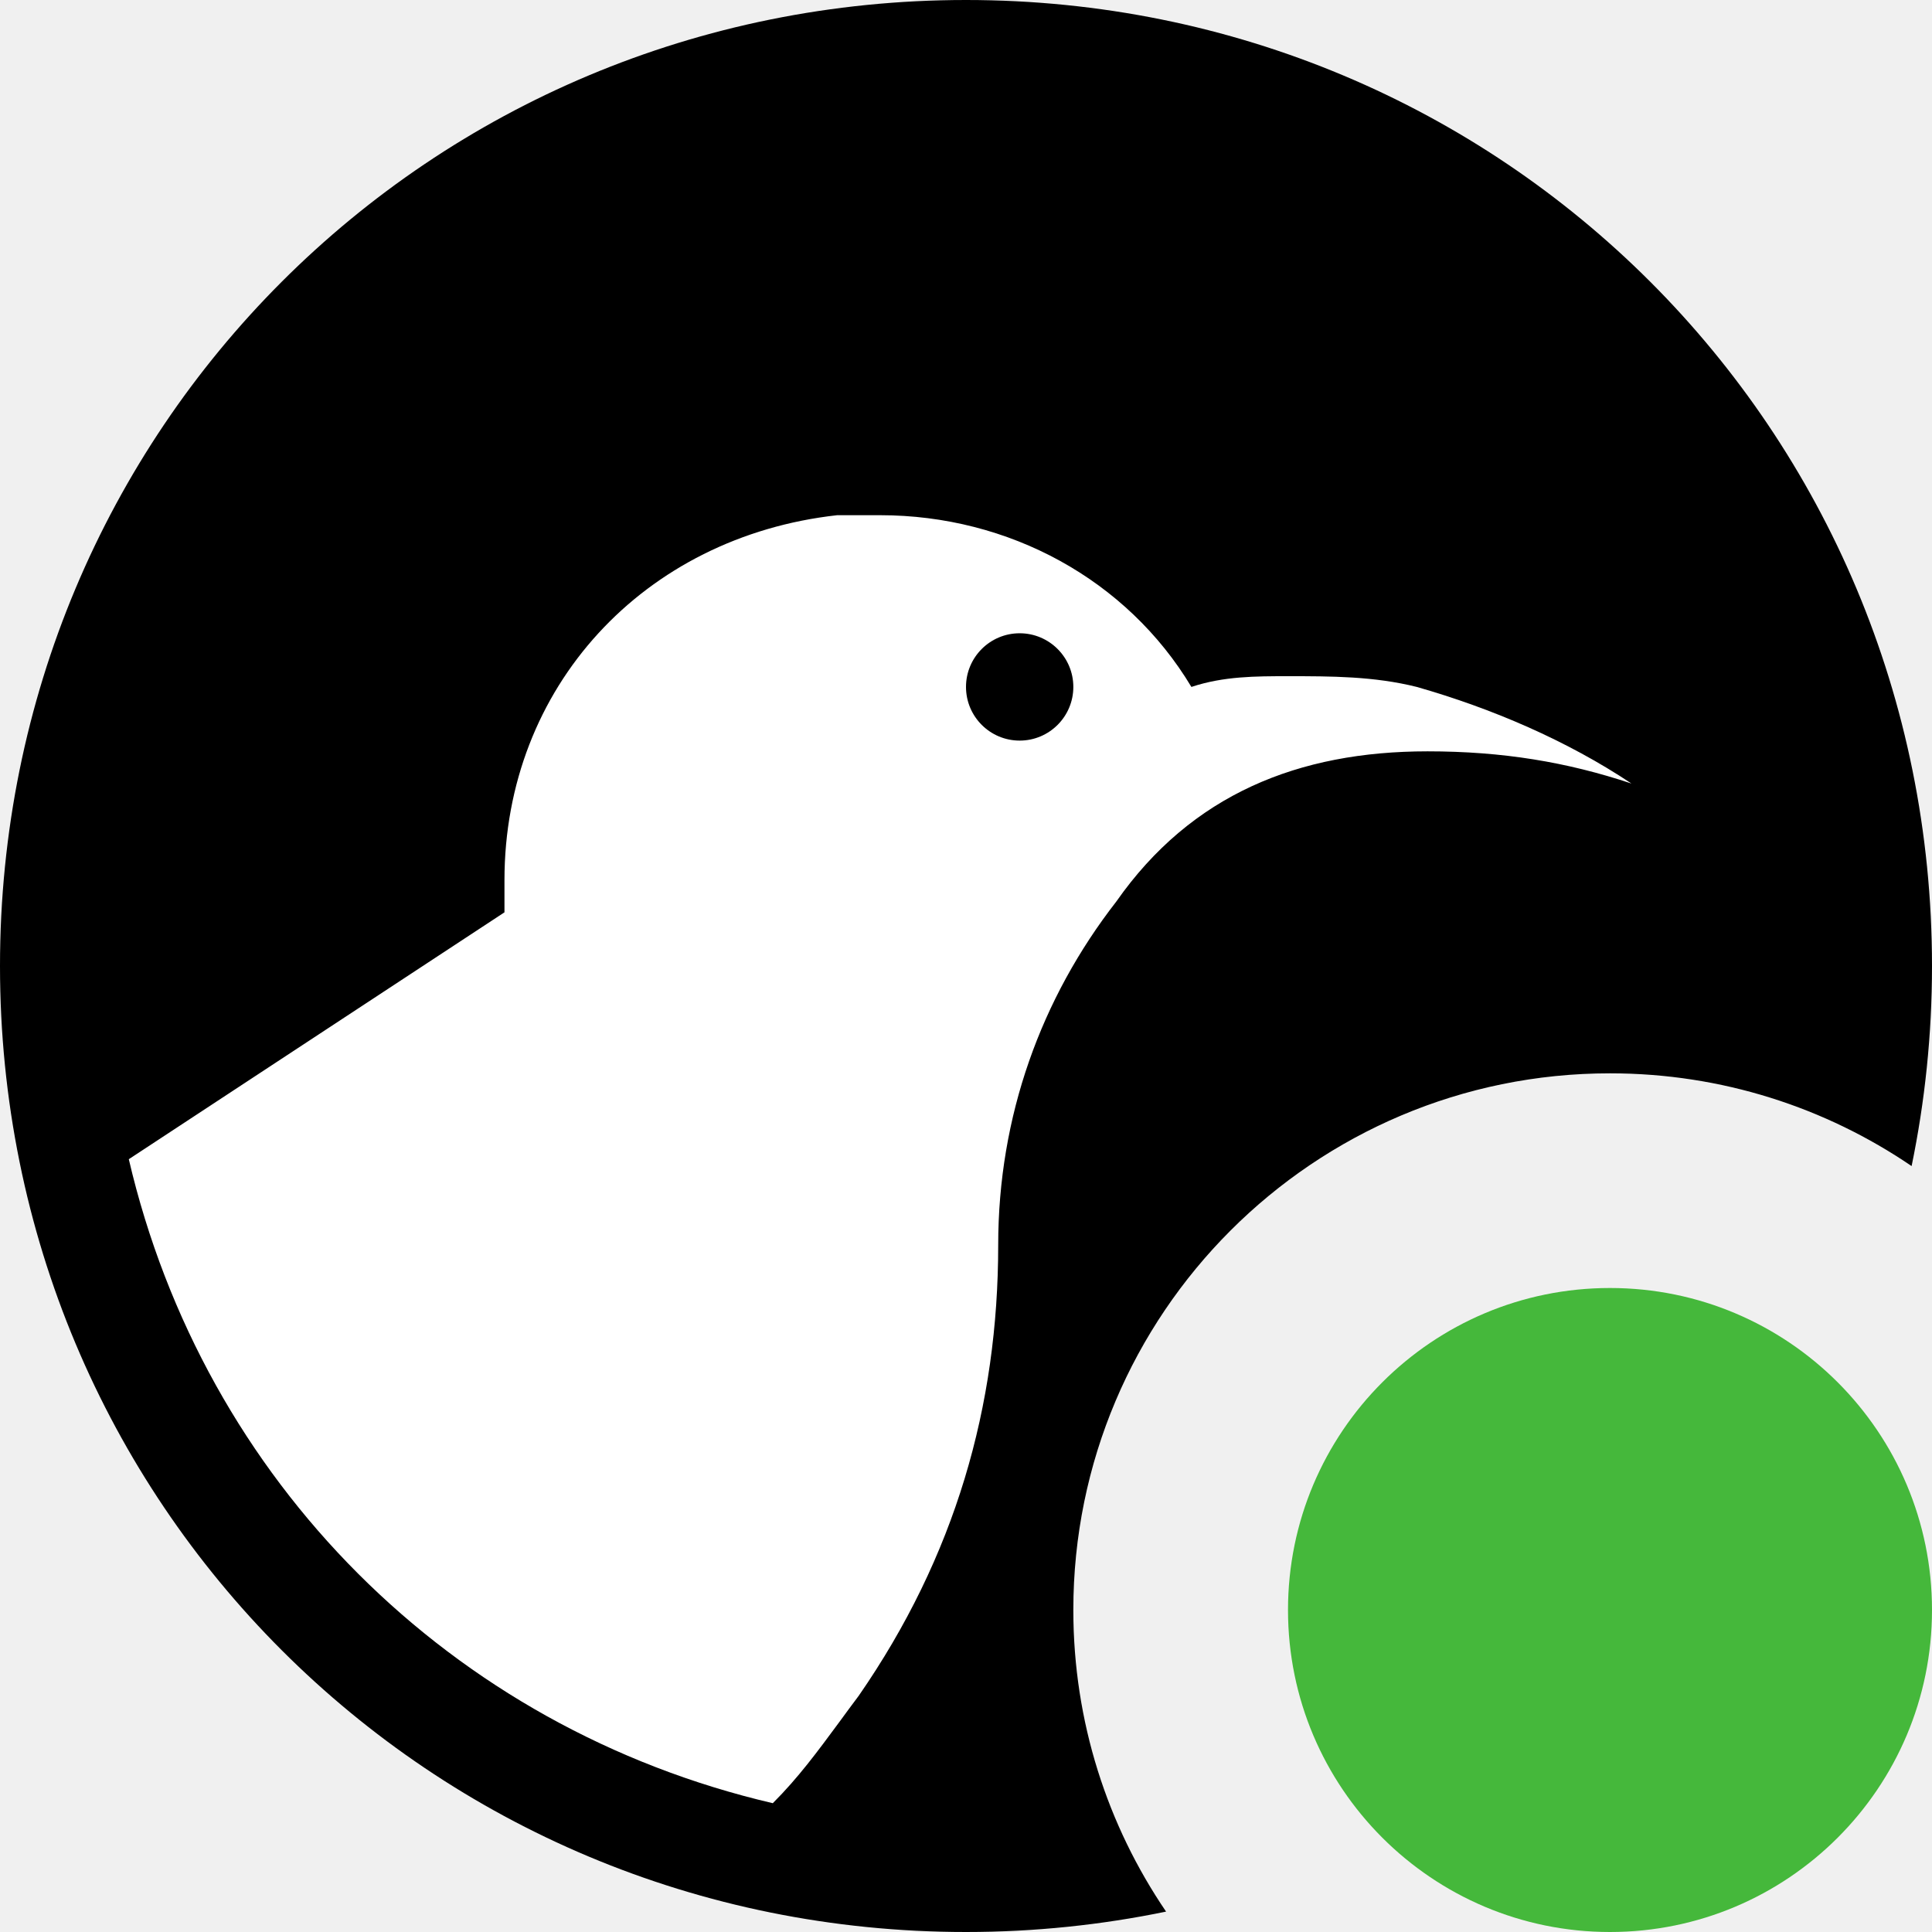
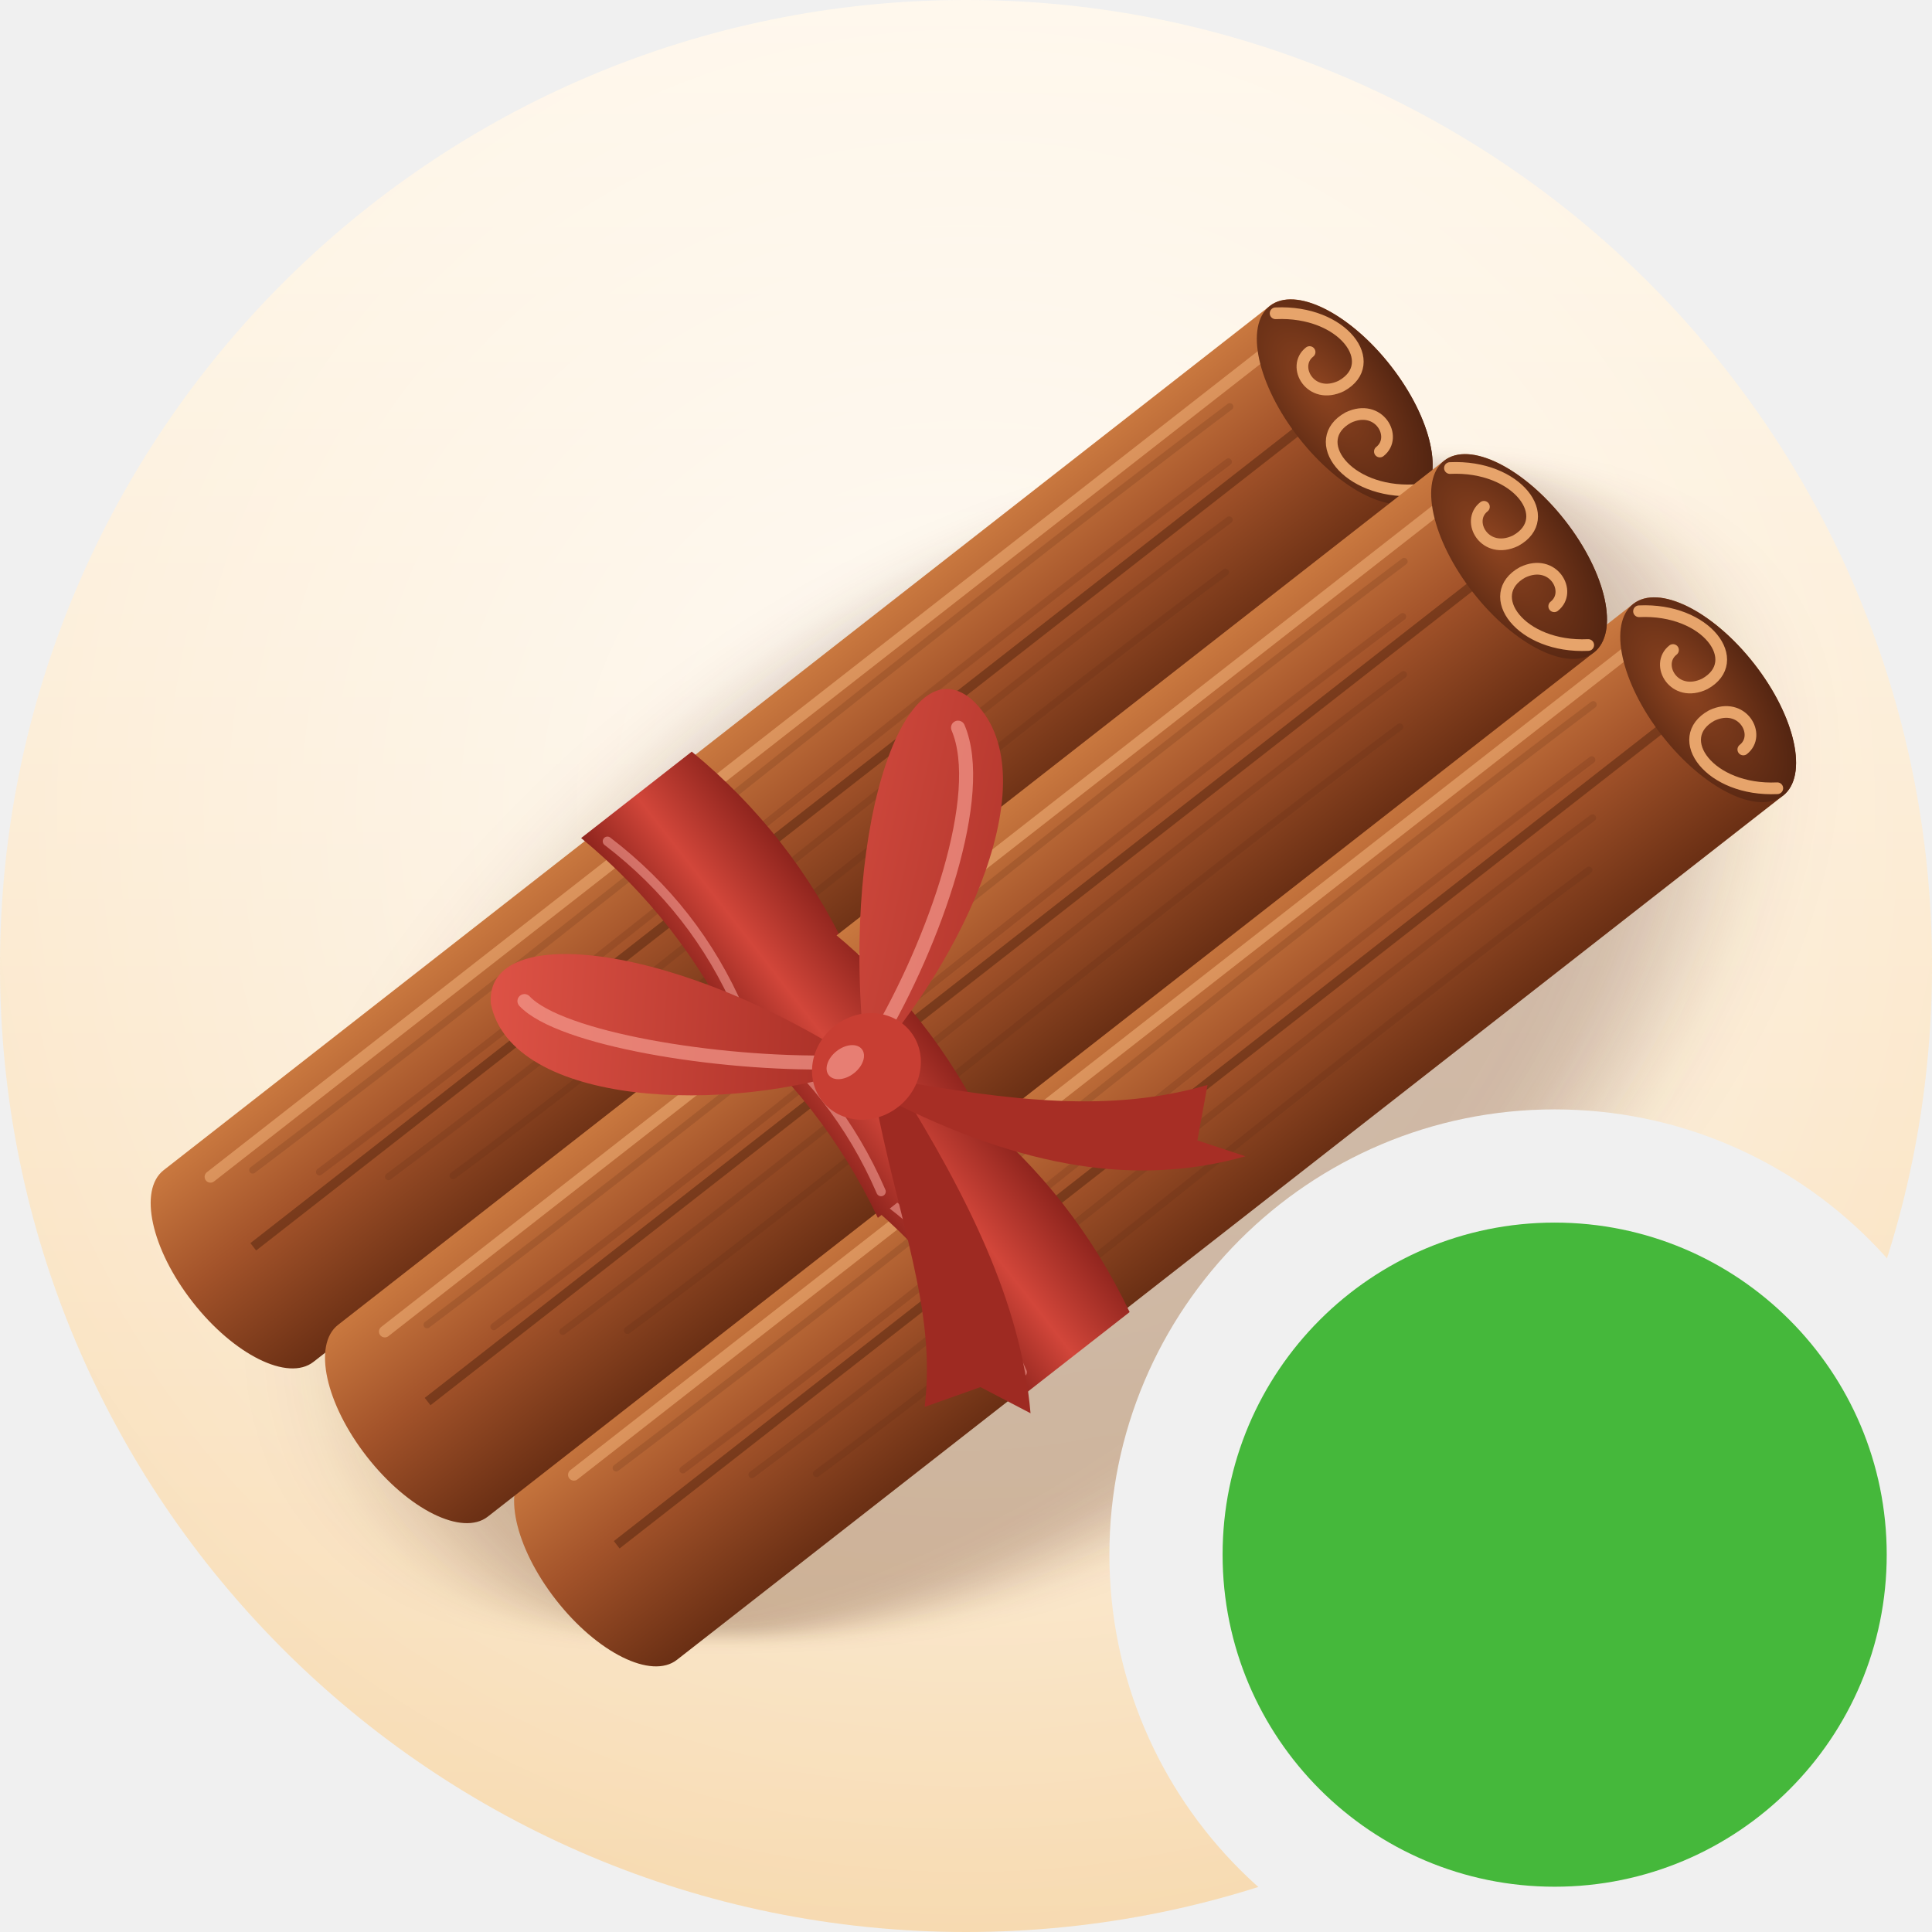
- <svg xmlns="http://www.w3.org/2000/svg" width="18" height="18" viewBox="0 0 18 18" fill="none">
-   <g clip-path="url(#clip0_2707_1961)">
-     <path d="M10.587 17.352C10.073 17.449 9.542 17.5 9 17.5C4.306 17.5 0.5 13.694 0.5 9C0.5 4.306 4.306 0.5 9 0.5C13.694 0.5 17.5 4.306 17.5 9C17.5 9.542 17.449 10.073 17.352 10.587C16.651 10.212 15.85 10 15 10C12.239 10 10 12.239 10 15C10 15.85 10.212 16.651 10.587 17.352Z" fill="white" />
-     <path d="M10 6.4C10 6.676 9.776 6.9 9.5 6.9C9.224 6.9 9 6.676 9 6.4C9 6.124 9.224 5.9 9.5 5.9C9.776 5.9 10 6.124 10 6.4Z" fill="black" />
-     <path fill-rule="evenodd" clip-rule="evenodd" d="M9 0C4 0 0 4 0 9C0 14 4 18 9 18C9.64 18 10.263 17.934 10.864 17.81C10.319 17.009 10 16.042 10 15C10 12.239 12.239 10 15 10C16.042 10 17.009 10.319 17.81 10.864C17.934 10.263 18 9.64 18 9C18 4 14 0 9 0ZM1.2 10.8L4.7 8.5V8.2C4.7 6.4 6 5 7.8 4.8H8.2C9.4 4.8 10.5 5.4 11.1 6.4C11.4 6.3 11.7 6.3 12 6.3C12.4 6.3 12.8 6.3 13.2 6.4C13.9 6.6 14.6 6.9 15.2 7.3C14.6 7.1 14 7 13.3 7C12.1 7 11.1 7.4 10.4 8.4C9.7 9.3 9.3 10.4 9.3 11.6C9.3 13.1 8.9 14.5 8 15.8C7.937 15.883 7.879 15.963 7.824 16.038C7.612 16.325 7.437 16.563 7.2 16.8C4.2 16.1 1.9 13.8 1.2 10.8Z" fill="black" />
-     <path d="M18 15C18 16.657 16.657 18 15 18C13.343 18 12 16.657 12 15C12 13.343 13.343 12 15 12C16.657 12 18 13.343 18 15Z" fill="#45B83B" />
+ <svg xmlns="http://www.w3.org/2000/svg" width="512" height="512" viewBox="0 0 512 512">
+   <defs>
+     <linearGradient id="bg" x1="0" y1="0" x2="0" y2="1">
+       <stop offset="0" stop-color="#FFF6E8" />
+       <stop offset="1" stop-color="#F7D9AE" />
+     </linearGradient>
+     <radialGradient id="glow" cx="0.5" cy="0.42" r="0.6">
+       <stop offset="0" stop-color="#FFFFFF" stop-opacity="0.75" />
+       <stop offset="1" stop-color="#FFFFFF" stop-opacity="0" />
+     </radialGradient>
+     <linearGradient id="bark" x1="0" y1="0" x2="0" y2="1">
+       <stop offset="0" stop-color="#C9783F" />
+       <stop offset="0.45" stop-color="#A3532A" />
+       <stop offset="1" stop-color="#6A2F14" />
+     </linearGradient>
+     <radialGradient id="endface" cx="0.4" cy="0.4" r="0.7">
+       <stop offset="0" stop-color="#8E4420" />
+       <stop offset="1" stop-color="#4E2210" />
+     </radialGradient>
+     <linearGradient id="ribbon" x1="0" y1="0" x2="1" y2="0">
+       <stop offset="0" stop-color="#9E2A22" />
+       <stop offset="0.5" stop-color="#D2463A" />
+       <stop offset="1" stop-color="#9E2A22" />
+     </linearGradient>
+     <linearGradient id="ribbonv" x1="0" y1="0" x2="1" y2="0">
+       <stop offset="0" stop-color="#8E241D" />
+       <stop offset="0.45" stop-color="#D2463A" />
+       <stop offset="1" stop-color="#8E241D" />
+     </linearGradient>
+     <linearGradient id="loop" x1="0" y1="0" x2="1" y2="1">
+       <stop offset="0" stop-color="#E05447" />
+       <stop offset="1" stop-color="#A72E25" />
+     </linearGradient>
+     <linearGradient id="pod" x1="0" y1="0" x2="0" y2="1">
+       <stop offset="0" stop-color="#A0522D" />
+       <stop offset="1" stop-color="#6A2F14" />
+     </linearGradient>
+     <filter id="shadow" x="-30%" y="-30%" width="160%" height="160%">
+       <feGaussianBlur stdDeviation="18" />
+     </filter>
+     <filter id="appshadow" x="-20%" y="-20%" width="140%" height="140%">
+       <feGaussianBlur stdDeviation="14" />
+     </filter>
+   </defs>
+   <mask id="cut">
+     <rect width="512" height="512" fill="#fff" />
+     <circle cx="412" cy="412" r="118" fill="#000" />
+   </mask>
+   <g mask="url(#cut)">
+     <circle cx="256" cy="256" r="256" fill="url(#bg)" />
+     <circle cx="256" cy="256" r="256" fill="url(#glow)" />
+     <g transform="translate(256 262) scale(0.62)">
+       <g transform="rotate(-38)">
+         <ellipse cx="10" cy="40" rx="330" ry="190" fill="#5A2A12" opacity="0.28" filter="url(#shadow)" />
+         <g transform="translate(-18 -98)">
+           <g>
+             <path d="M-300 -52 L300 -52 A 24.96 52 0 0 1 300 52 L-300 52 A 24.96 52 0 0 1 -300 -52 Z" fill="url(#bark)" />
+             <path d="M-270 -28.6 C -90 -25.6, 90 -31.6, 260 -28.6" stroke="#5A2A12" stroke-opacity="0.18" stroke-width="3" fill="none" stroke-linecap="round" />
+             <path d="M-248 -10.4 C -90 -7.4, 90 -13.4, 245 -10.4" stroke="#5A2A12" stroke-opacity="0.18" stroke-width="3" fill="none" stroke-linecap="round" />
+             <path d="M-226 9.36 C -90 12.36, 90 6.36, 230 9.36" stroke="#5A2A12" stroke-opacity="0.18" stroke-width="3" fill="none" stroke-linecap="round" />
+             <path d="M-204 26 C -90 29, 90 23, 215 26" stroke="#5A2A12" stroke-opacity="0.18" stroke-width="3" fill="none" stroke-linecap="round" />
+             <path d="M-290 -2.6 L294 -2.6" stroke="#4A200C" stroke-opacity="0.45" stroke-width="4" />
+             <path d="M-286 -37.44 L286 -37.44" stroke="#F2B27A" stroke-opacity="0.55" stroke-width="5" stroke-linecap="round" />
+             <ellipse cx="300" cy="0" rx="24.96" ry="52" fill="url(#endface)" />
+             <path d="M300 -48              C 323.712 -31.2, 322.464 -3.12, 302.995 -6.24              C 288.768 -9.36, 291.264 -26, 301.248 -26" stroke="#E7A46B" stroke-width="5" fill="none" stroke-linecap="round" />
+             <path d="M300 48              C 276.288 31.2, 277.536 3.12, 297.005 6.24              C 311.232 9.36, 308.736 26, 298.752 26" stroke="#E7A46B" stroke-width="5" fill="none" stroke-linecap="round" />
+           </g>
+           <g transform="translate(18 0)">
+             <path d="M-90 -54 Q -78 0 -90 54              L -30 54 Q -18 0 -30 -54 Z" fill="url(#ribbonv)" />
+             <path d="M-82 -46 Q -70 0 -82 46" stroke="#FFB3A8" stroke-opacity="0.5" stroke-width="4" fill="none" stroke-linecap="round" />
+           </g>
+         </g>
+         <g transform="translate(26 98)">
+           <g>
+             <path d="M-300 -52 L300 -52 A 24.96 52 0 0 1 300 52 L-300 52 A 24.96 52 0 0 1 -300 -52 Z" fill="url(#bark)" />
+             <path d="M-270 -28.6 C -90 -25.6, 90 -31.6, 260 -28.6" stroke="#5A2A12" stroke-opacity="0.18" stroke-width="3" fill="none" stroke-linecap="round" />
+             <path d="M-248 -10.4 C -90 -7.4, 90 -13.4, 245 -10.4" stroke="#5A2A12" stroke-opacity="0.18" stroke-width="3" fill="none" stroke-linecap="round" />
+             <path d="M-226 9.36 C -90 12.36, 90 6.36, 230 9.36" stroke="#5A2A12" stroke-opacity="0.18" stroke-width="3" fill="none" stroke-linecap="round" />
+             <path d="M-204 26 C -90 29, 90 23, 215 26" stroke="#5A2A12" stroke-opacity="0.18" stroke-width="3" fill="none" stroke-linecap="round" />
+             <path d="M-290 -2.6 L294 -2.6" stroke="#4A200C" stroke-opacity="0.45" stroke-width="4" />
+             <path d="M-286 -37.44 L286 -37.44" stroke="#F2B27A" stroke-opacity="0.55" stroke-width="5" stroke-linecap="round" />
+             <ellipse cx="300" cy="0" rx="24.96" ry="52" fill="url(#endface)" />
+             <path d="M300 -48              C 323.712 -31.2, 322.464 -3.12, 302.995 -6.24              C 288.768 -9.36, 291.264 -26, 301.248 -26" stroke="#E7A46B" stroke-width="5" fill="none" stroke-linecap="round" />
+             <path d="M300 48              C 276.288 31.2, 277.536 3.12, 297.005 6.24              C 311.232 9.36, 308.736 26, 298.752 26" stroke="#E7A46B" stroke-width="5" fill="none" stroke-linecap="round" />
+           </g>
+           <g transform="translate(-26 0)">
+             <path d="M-90 -54 Q -78 0 -90 54              L -30 54 Q -18 0 -30 -54 Z" fill="url(#ribbonv)" />
+             <path d="M-82 -46 Q -70 0 -82 46" stroke="#FFB3A8" stroke-opacity="0.5" stroke-width="4" fill="none" stroke-linecap="round" />
+           </g>
+         </g>
+         <g transform="translate(0 0)">
+           <g>
+             <path d="M-300 -52 L300 -52 A 24.96 52 0 0 1 300 52 L-300 52 A 24.96 52 0 0 1 -300 -52 Z" fill="url(#bark)" />
+             <path d="M-270 -28.6 C -90 -25.6, 90 -31.6, 260 -28.6" stroke="#5A2A12" stroke-opacity="0.18" stroke-width="3" fill="none" stroke-linecap="round" />
+             <path d="M-248 -10.4 C -90 -7.4, 90 -13.4, 245 -10.4" stroke="#5A2A12" stroke-opacity="0.18" stroke-width="3" fill="none" stroke-linecap="round" />
+             <path d="M-226 9.36 C -90 12.36, 90 6.36, 230 9.36" stroke="#5A2A12" stroke-opacity="0.18" stroke-width="3" fill="none" stroke-linecap="round" />
+             <path d="M-204 26 C -90 29, 90 23, 215 26" stroke="#5A2A12" stroke-opacity="0.18" stroke-width="3" fill="none" stroke-linecap="round" />
+             <path d="M-290 -2.6 L294 -2.6" stroke="#4A200C" stroke-opacity="0.45" stroke-width="4" />
+             <path d="M-286 -37.44 L286 -37.44" stroke="#F2B27A" stroke-opacity="0.55" stroke-width="5" stroke-linecap="round" />
+             <ellipse cx="300" cy="0" rx="24.96" ry="52" fill="url(#endface)" />
+             <path d="M300 -48              C 323.712 -31.2, 322.464 -3.12, 302.995 -6.24              C 288.768 -9.36, 291.264 -26, 301.248 -26" stroke="#E7A46B" stroke-width="5" fill="none" stroke-linecap="round" />
+             <path d="M300 48              C 276.288 31.2, 277.536 3.12, 297.005 6.24              C 311.232 9.36, 308.736 26, 298.752 26" stroke="#E7A46B" stroke-width="5" fill="none" stroke-linecap="round" />
+           </g>
+           <g transform="translate(0 0)">
+             <path d="M-90 -54 Q -78 0 -90 54              L -30 54 Q -18 0 -30 -54 Z" fill="url(#ribbonv)" />
+             <path d="M-82 -46 Q -70 0 -82 46" stroke="#FFB3A8" stroke-opacity="0.5" stroke-width="4" fill="none" stroke-linecap="round" />
+           </g>
+         </g>
+         <g transform="translate(-54 0)">
+           <path d="M-4 10 C -30 60, -40 100, -70 130 L -46 138 L -36 160 C -10 120, 0 70, 6 14 Z" fill="#9E2A22" />
+           <path d="M4 10 C 40 50, 70 80, 110 96 L 92 112 L 104 130 C 60 112, 26 76, -2 16 Z" fill="#A72E25" />
+           <path d="M0 0 C -60 -20, -130 -80, -110 -120 C -90 -150, -30 -90, 0 0 Z" fill="url(#loop)" />
+           <path d="M0 0 C 60 -10, 140 -50, 132 -96 C 124 -134, 50 -84, 0 0 Z" fill="url(#loop)" />
+           <path d="M-10 -10 C -50 -40, -96 -90, -98 -112" stroke="#F49A8E" stroke-opacity="0.7" stroke-width="6" fill="none" stroke-linecap="round" />
+           <path d="M10 -6 C 56 -24, 112 -60, 120 -90" stroke="#F49A8E" stroke-opacity="0.7" stroke-width="6" fill="none" stroke-linecap="round" />
+           <ellipse cx="0" cy="0" rx="24" ry="22" fill="#C83E33" />
+           <ellipse cx="-6" cy="-7" rx="9" ry="6" fill="#F49A8E" opacity="0.7" />
+         </g>
+       </g>
+     </g>
  </g>
-   <defs>
-     <clipPath id="clip0_2707_1961">
-       <rect width="18" height="18" fill="white" />
-     </clipPath>
-   </defs>
+   <circle cx="412" cy="412" r="88" fill="#45B83B" />
</svg>
